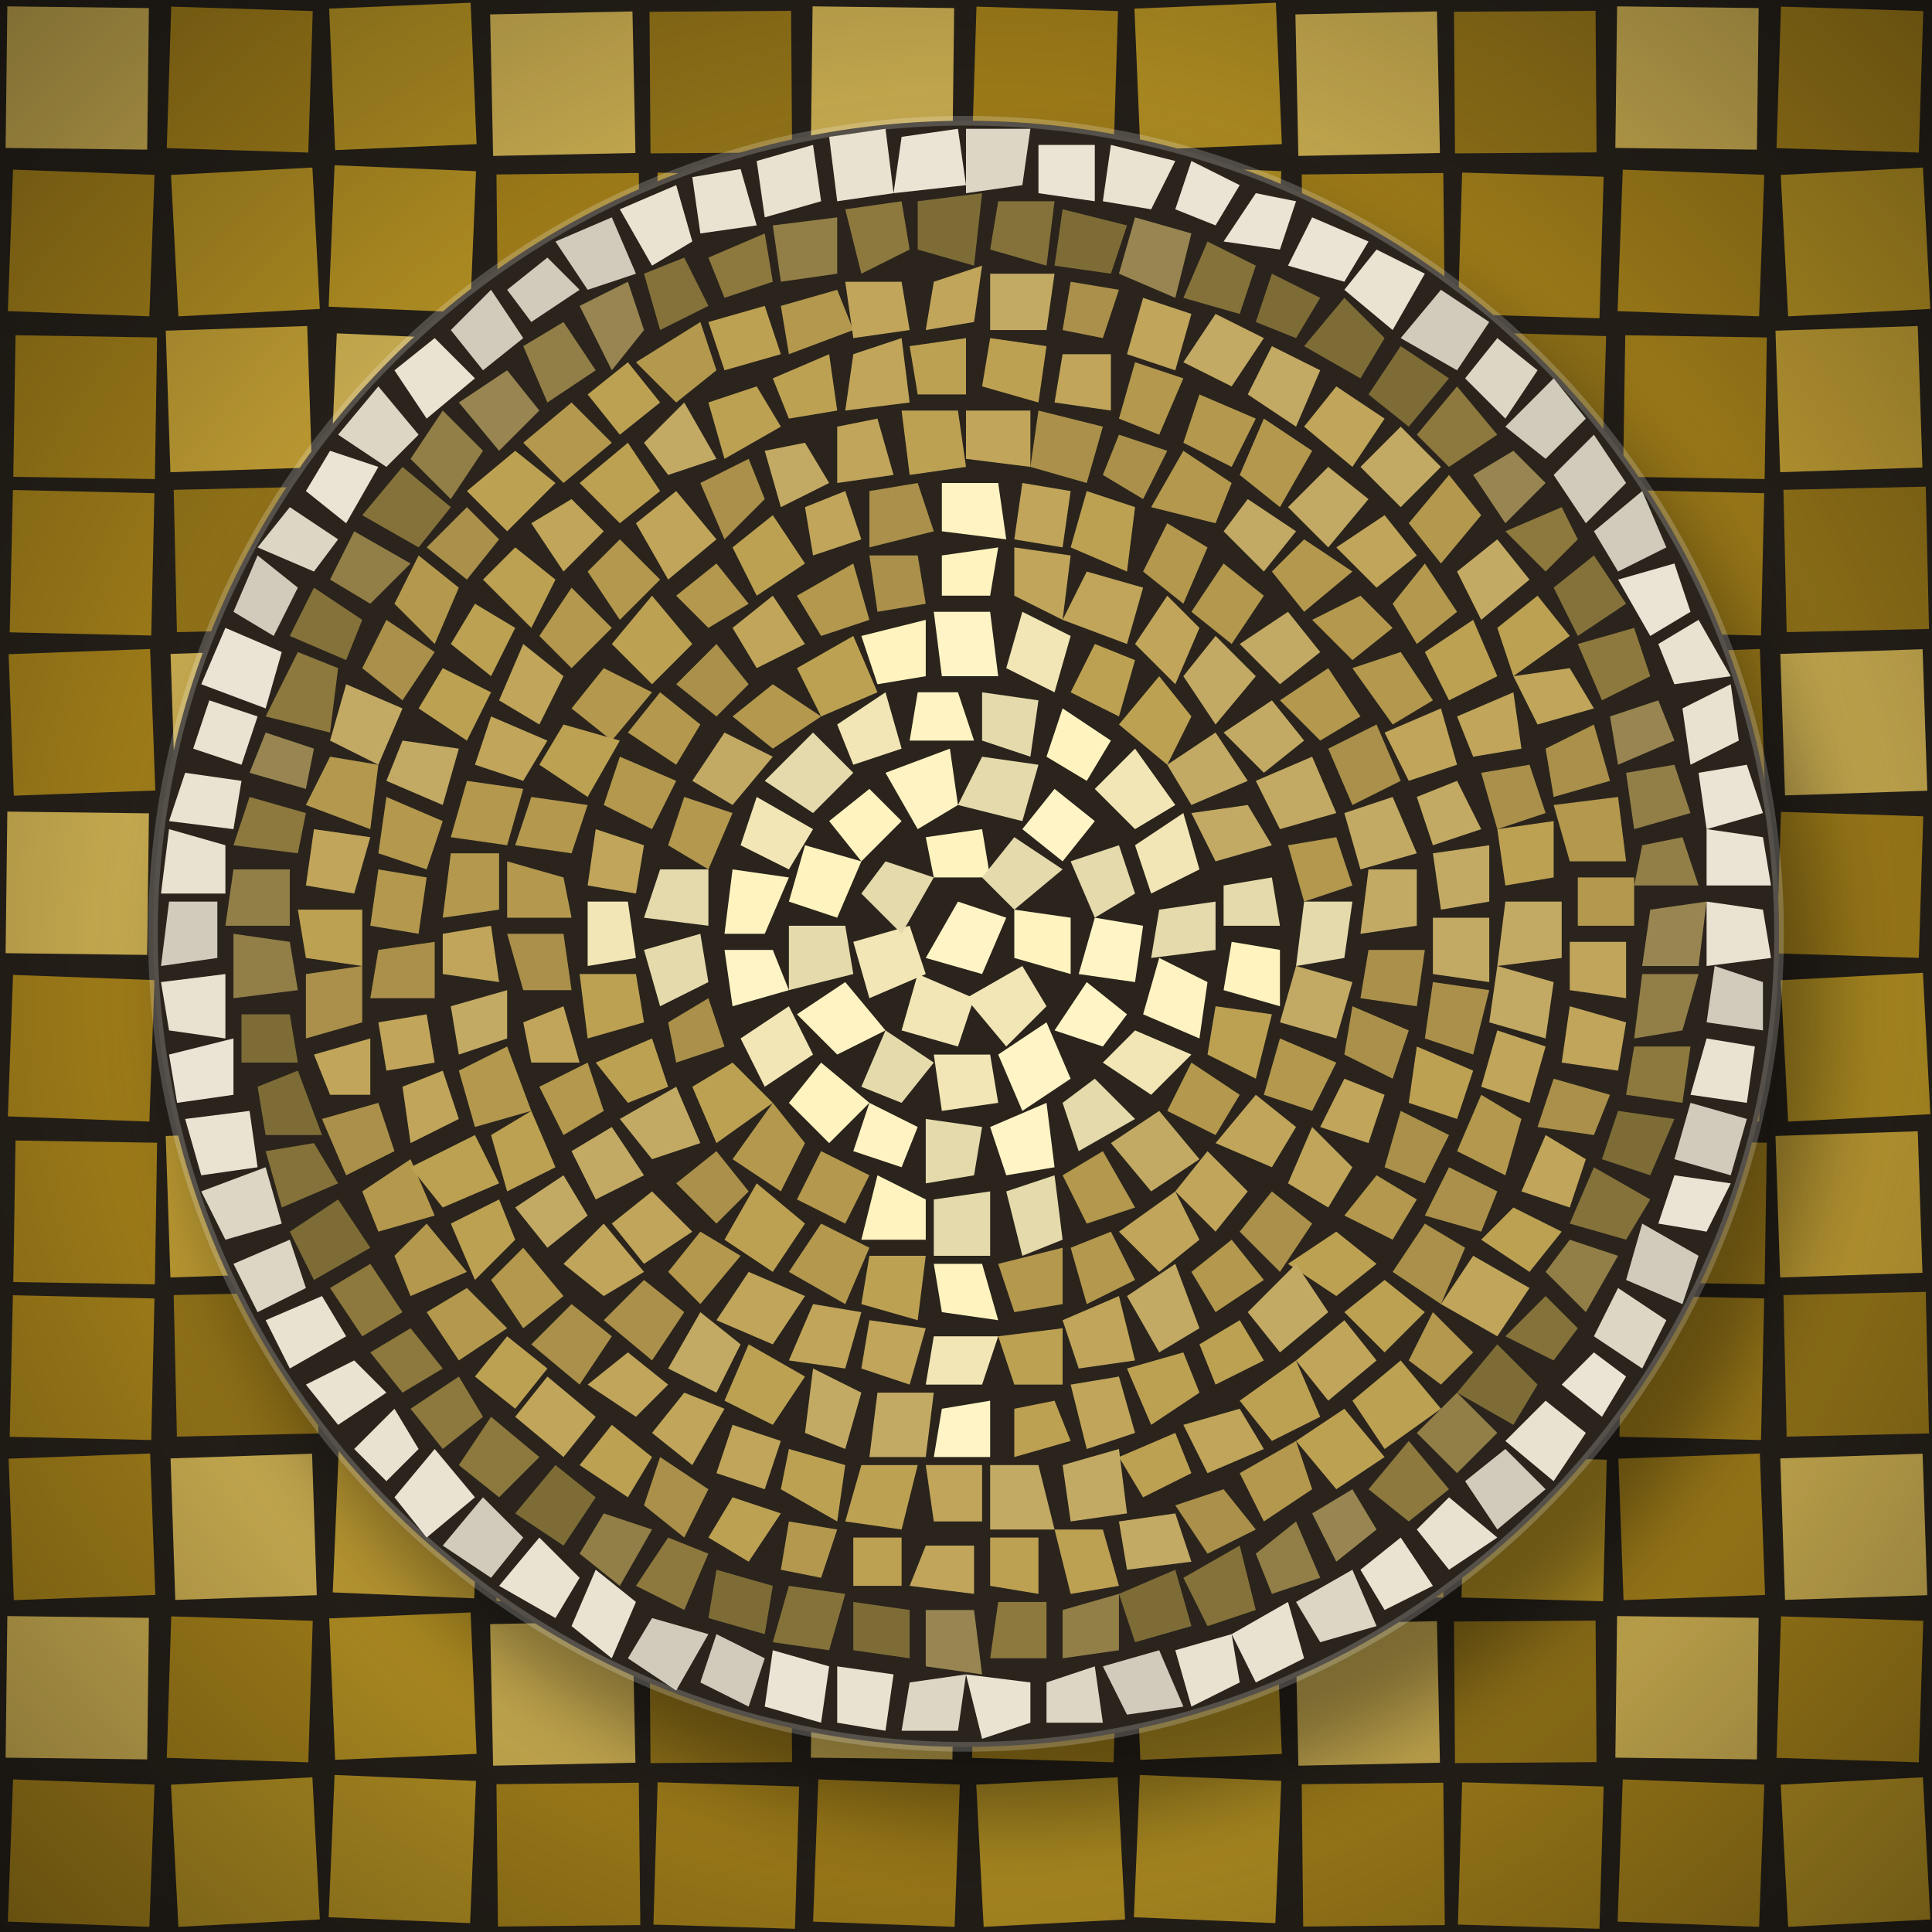
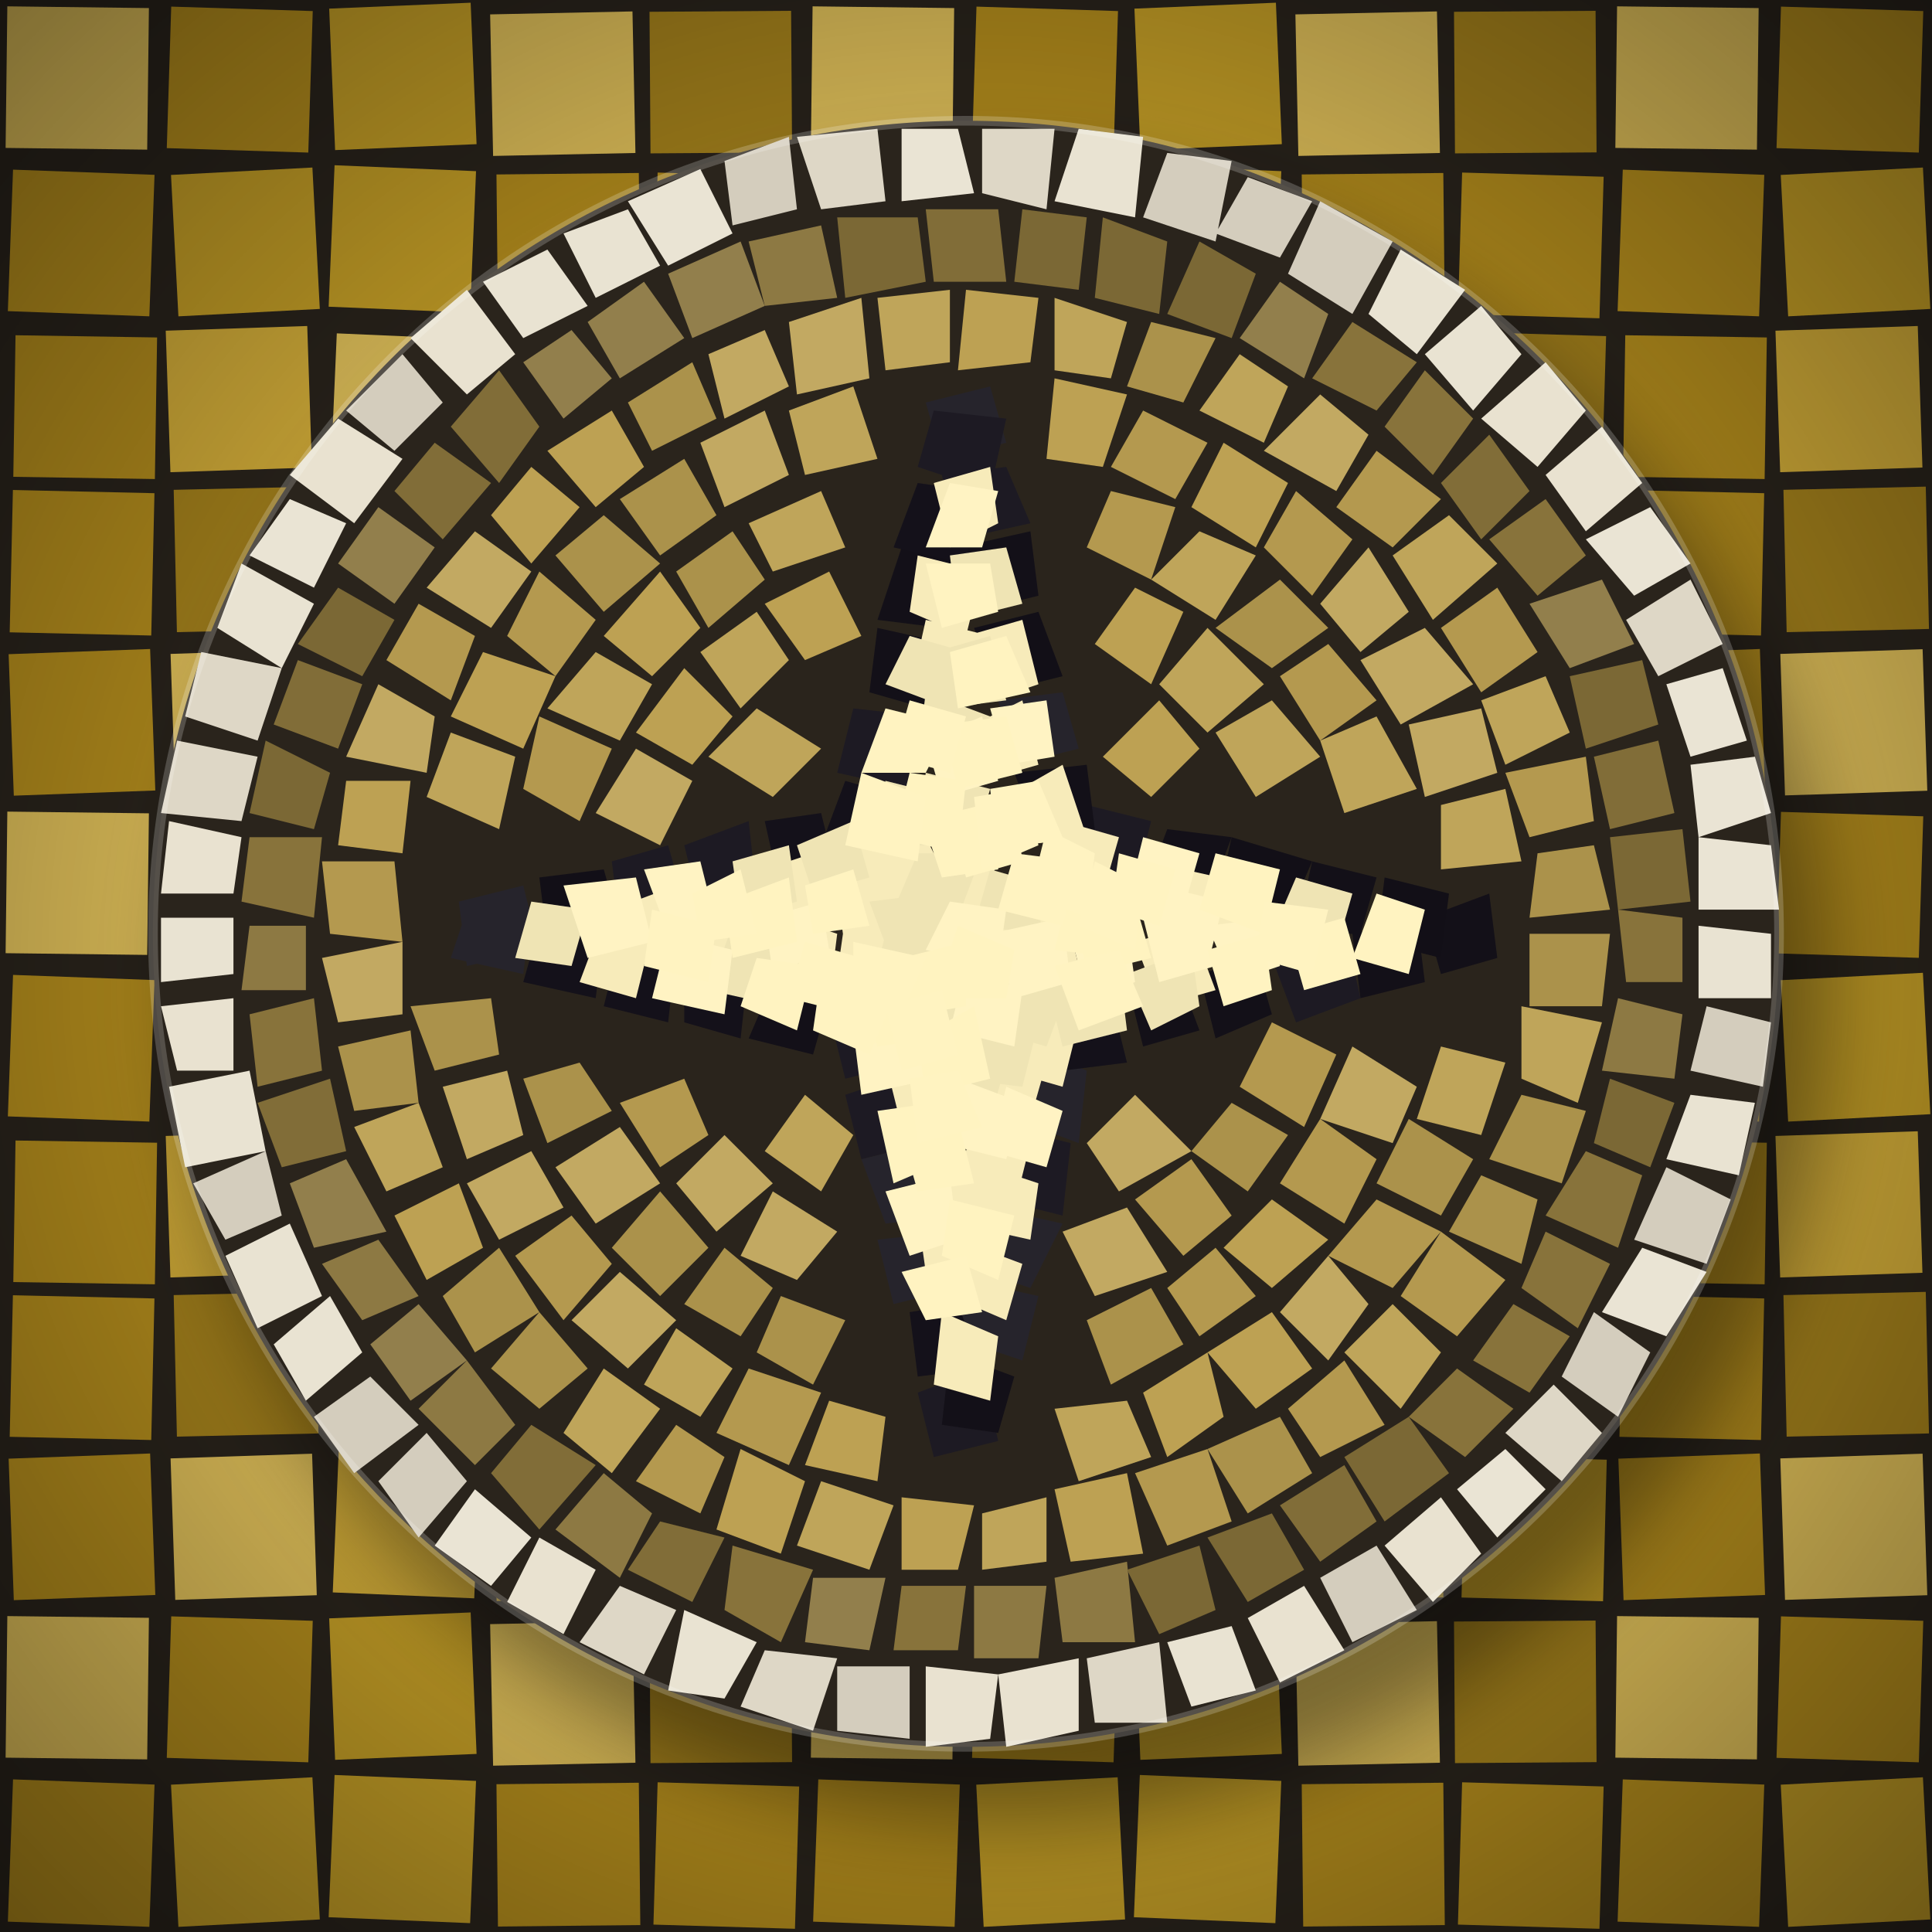
<svg xmlns="http://www.w3.org/2000/svg" viewBox="0 0 240 240" width="240" height="240" role="img" aria-labelledby="realms-piece-celestial-t realms-piece-celestial-d">
  <defs>
    <pattern id="realms-piece-celestial-gold1" width="100" height="100" patternUnits="userSpaceOnUse">
      <rect x="0.8" y="0.9" width="17.6" height="17.6" fill="#e6c55c" transform="rotate(0.7 10.0 10.0)" />
      <rect x="1.3" y="21.4" width="17.6" height="17.6" fill="#b8901d" transform="rotate(2.1 10.0 30.0)" />
      <rect x="1.8" y="41.8" width="17.6" height="17.6" fill="#b8901d" transform="rotate(0.9 10.0 50.0)" />
      <rect x="1.4" y="61.1" width="17.6" height="17.6" fill="#b8901d" transform="rotate(1.3 10.0 70.0)" />
      <rect x="1.4" y="80.9" width="17.6" height="17.6" fill="#b8901d" transform="rotate(-2.1 10.0 90.0)" />
      <rect x="21.0" y="1.1" width="17.6" height="17.6" fill="#b8901d" transform="rotate(1.8 30.0 10.0)" />
      <rect x="21.7" y="21.3" width="17.6" height="17.6" fill="#c9a227" transform="rotate(-3.0 30.0 30.0)" />
      <rect x="20.9" y="40.8" width="17.6" height="17.6" fill="#d8b13a" transform="rotate(-1.9 30.0 50.0)" />
      <rect x="21.8" y="60.7" width="17.6" height="17.6" fill="#a8841c" transform="rotate(-1.3 30.0 70.0)" />
      <rect x="21.5" y="80.9" width="17.6" height="17.6" fill="#e6c55c" transform="rotate(-1.9 30.0 90.0)" />
      <rect x="41.3" y="0.7" width="17.6" height="17.6" fill="#c9a227" transform="rotate(-2.4 50.0 10.0)" />
      <rect x="41.2" y="20.9" width="17.6" height="17.6" fill="#c9a227" transform="rotate(2.4 50.0 30.0)" />
      <rect x="41.5" y="41.8" width="17.6" height="17.6" fill="#e6c55c" transform="rotate(2.5 50.0 50.0)" />
      <rect x="41.4" y="60.9" width="17.6" height="17.6" fill="#d8b13a" transform="rotate(-0.7 50.0 70.0)" />
      <rect x="41.7" y="80.6" width="17.6" height="17.6" fill="#d8b13a" transform="rotate(2.4 50.0 90.0)" />
      <rect x="61.1" y="1.6" width="17.6" height="17.6" fill="#e6c55c" transform="rotate(-1.2 70.0 10.0)" />
      <rect x="61.8" y="21.6" width="17.6" height="17.6" fill="#b8901d" transform="rotate(-0.6 70.0 30.0)" />
      <rect x="61.0" y="40.7" width="17.6" height="17.6" fill="#e6c55c" transform="rotate(2.0 70.0 50.0)" />
      <rect x="61.0" y="61.1" width="17.6" height="17.6" fill="#c9a227" transform="rotate(2.6 70.0 70.0)" />
      <rect x="61.5" y="81.1" width="17.6" height="17.6" fill="#c9a227" transform="rotate(-1.5 70.0 90.0)" />
      <rect x="80.7" y="1.4" width="17.6" height="17.6" fill="#a8841c" transform="rotate(-0.4 90.0 10.0)" />
      <rect x="81.4" y="21.7" width="17.6" height="17.6" fill="#b8901d" transform="rotate(1.7 90.0 30.0)" />
      <rect x="81.7" y="41.5" width="17.6" height="17.6" fill="#a8841c" transform="rotate(1.7 90.0 50.0)" />
      <rect x="80.7" y="61.1" width="17.6" height="17.6" fill="#a8841c" transform="rotate(0.9 90.0 70.0)" />
      <rect x="81.8" y="81.1" width="17.6" height="17.6" fill="#c9a227" transform="rotate(1.5 90.0 90.0)" />
    </pattern>
    <radialGradient id="realms-piece-celestial-rg2" cx="0.5" cy="0.5" r="0.75">
      <stop offset="40%" stop-color="#000000" stop-opacity="0" />
      <stop offset="100%" stop-color="#000000" stop-opacity="0.5" />
    </radialGradient>
    <filter id="realms-piece-celestial-blur3" x="-20%" y="-20%" width="140%" height="140%">
      <feGaussianBlur stdDeviation="5" />
    </filter>
  </defs>
  <g class="plate">
    <rect x="0" y="0" width="240" height="240" fill="#2a241c" />
    <rect x="0" y="0" width="240" height="240" fill="url(#realms-piece-celestial-gold1)" />
    <rect x="0" y="0" width="240" height="240" fill="url(#realms-piece-celestial-rg2)" />
  </g>
  <circle cx="125" cy="124" r="102" fill="#000" opacity="0.4" filter="url(#realms-piece-celestial-blur3)" />
  <circle cx="120" cy="116" r="101" fill="#2a241c" />
-   <path d="M217 95l2 6l-7 2l-1 -7zM219 104l1 6l-8 0l0 -7zM215 147l-3 6l-6 -1l2 -6zM202 171l-3 5l-5 -4l4 -4zM102 214l-7 -2l1 -7l7 2zM22 137l-1 -6l8 -2l0 7zM25 85l3 -7l7 3l-2 7zM38 61l3 -5l6 2l-4 7zM112 17l7 -1l1 7l-9 1zM129 18l7 0l0 7l-7 -1zM148 20l6 3l-3 5l-5 -2zM156 24l5 1l-2 6l-7 -1zM163 27l7 3l-3 5l-7 -2zM208 70l2 6l-5 3l-4 -7z" fill="#ebe4d4" />
-   <path d="M219 113l1 6l-8 1l0 -8zM218 130l-1 7l-7 -1l2 -7zM178 197l-6 3l-3 -5l5 -4zM128 214l-6 2l-2 -8l8 1zM76 206l-5 -4l3 -7l5 4zM69 201l-7 -4l5 -6l5 5zM53 191l-4 -5l5 -6l5 6zM42 177l-4 -5l6 -3l4 4zM25 146l-2 -7l8 -1l1 7zM21 102l2 -6l7 1l-1 6zM24 93l2 -6l6 2l-2 6zM49 46l5 -4l5 5l-6 5zM77 26l7 -3l2 7l-5 3zM86 22l6 -1l2 7l-7 1zM138 18l8 2l-3 6l-6 -1zM171 31l6 3l-4 7l-6 -5z" fill="#eae3d2" />
-   <path d="M219 122l0 6l-7 -1l1 -7zM217 139l-2 7l-7 -2l2 -7zM211 156l-2 6l-7 -3l2 -7zM192 185l-6 5l-4 -6l5 -4zM147 212l-7 1l-3 -6l7 -2zM93 212l-6 -3l2 -6l6 3zM84 210l-6 -4l3 -5l7 2zM61 196l-6 -4l5 -6l5 5zM20 120l1 -8l6 0l0 7zM29 76l3 -7l5 4l-3 6zM56 41l5 -5l4 6l-5 4zM63 36l5 -4l4 4l-6 4zM69 30l7 -3l3 7l-6 2zM179 36l6 4l-4 6l-7 -4zM193 47l4 5l-5 5l-5 -4zM198 54l4 6l-5 5l-4 -6zM204 61l3 7l-6 3l-3 -5z" fill="#d1cbbb" />
-   <path d="M207 164l-3 6l-6 -4l3 -6zM171 202l-7 2l-3 -5l7 -4zM137 214l-7 0l0 -5l6 -2zM119 215l-7 0l1 -6l7 -1zM32 163l-3 -6l7 -3l2 6zM28 154l-3 -6l8 -3l2 7zM32 68l4 -5l6 4l-3 4zM42 54l5 -6l5 6l-4 4zM120 16l8 0l-1 7l-7 1zM186 42l5 4l-4 6l-5 -5z" fill="#ddd6c5" />
-   <path d="M197 178l-4 6l-6 -5l5 -5zM186 191l-6 4l-4 -5l4 -4zM162 206l-6 3l-3 -6l7 -4zM154 209l-6 3l-2 -7l7 -2zM110 215l-6 -1l0 -7l7 1zM48 184l-4 -4l5 -5l3 5zM36 170l-3 -6l7 -3l3 5zM21 128l-1 -6l8 -1l0 8zM20 111l1 -8l7 2l0 6zM94 20l7 -2l1 7l-7 2zM103 17l7 -1l1 8l-7 1zM211 77l4 7l-7 1l-2 -5zM215 85l1 7l-6 3l-1 -7z" fill="#e9e2d0" />
-   <path d="M139 205l-7 1l0 -6l7 -2zM77 197l-5 -4l3 -5l6 2zM29 124l0 -8l7 1l1 6zM28 115l1 -7l7 0l0 7zM41 72l3 -6l7 4l-5 5zM51 57l4 -6l5 5l-4 6zM65 43l5 -3l4 6l-6 4zM96 28l8 -1l0 7l-7 1zM208 95l2 6l-7 2l-1 -7zM209 104l2 6l-8 0l1 -5zM211 121l-2 7l-6 1l1 -8zM201 156l-4 7l-5 -5l3 -4zM186 178l-5 5l-5 -5l5 -5zM164 196l-6 2l-2 -5l5 -4z" fill="#927e47" />
-   <path d="M130 206l-7 0l1 -7l6 0zM85 200l-6 -3l4 -6l5 2zM62 186l-5 -4l4 -6l6 5zM55 180l-4 -5l6 -4l3 5zM50 173l-4 -5l5 -3l4 5zM45 166l-4 -6l5 -3l4 6zM29 105l2 -6l7 2l-1 5zM33 89l4 -8l5 2l-1 8zM88 32l7 -3l1 6l-6 2zM105 26l7 -1l1 6l-6 3zM181 48l5 6l-6 4l-4 -4zM194 63l2 4l-4 4l-5 -5zM203 78l2 6l-6 3l-3 -7zM210 130l-1 7l-7 -1l1 -6zM180 185l-5 4l-5 -4l5 -6z" fill="#8d783e" />
-   <path d="M122 208l-7 -1l0 -7l6 0zM31 96l2 -5l6 2l-1 5zM57 50l6 -4l4 5l-5 5zM72 38l6 -3l2 6l-4 5zM141 27l7 2l-2 8l-7 -3zM188 56l4 4l-5 5l-4 -6zM206 87l2 5l-7 3l-1 -6zM212 112l-1 8l-7 0l1 -7zM171 190l-5 4l-3 -6l5 -3z" fill="#988551" />
-   <path d="M113 206l-7 -1l0 -6l7 1zM95 203l-7 -2l1 -6l7 2zM70 192l-6 -4l5 -6l5 4zM39 159l-3 -6l6 -4l4 6zM33 141l-1 -6l5 -2l3 8zM30 132l0 -6l6 0l1 6zM114 25l8 -1l-1 9l-7 -2zM132 26l8 2l-2 6l-7 -1zM158 34l6 3l-3 5l-5 -2zM167 37l5 5l-3 5l-7 -4zM174 43l6 4l-5 6l-5 -4zM208 139l-3 7l-6 -2l2 -6zM191 172l-3 5l-7 -4l5 -6zM148 202l-7 2l-2 -6l7 -3z" fill="#7e6c37" />
-   <path d="M103 205l-7 -1l2 -7l7 1zM35 150l-2 -7l6 -1l3 5zM36 79l3 -6l6 4l-2 5zM45 64l5 -6l6 5l-4 5zM80 34l5 -2l3 6l-6 3zM124 25l7 0l-1 8l-7 -2zM150 30l6 3l-2 6l-7 -2zM198 69l4 6l-6 4l-3 -6zM205 149l-3 5l-7 -2l3 -7zM196 165l-3 4l-6 -3l5 -5zM156 200l-6 2l-3 -6l7 -4z" fill="#85723a" />
-   <path d="M49 75l3 -6l5 4l-3 7zM65 55l6 -5l5 5l-6 5zM79 45l8 -5l2 6l-5 4zM97 38l7 -2l2 5l-8 3zM180 59l4 5l-5 6l-4 -5zM201 99l1 8l-7 0l-2 -7zM203 109l0 6l-7 0l0 -6zM183 168l-4 4l-4 -3l3 -6zM163 185l-6 4l-3 -6l7 -4zM102 196l-5 -1l1 -6l6 1zM57 169l-4 -6l5 -3l5 5zM51 161l-2 -5l4 -4l5 6zM47 153l-2 -5l6 -4l3 7zM38 100l3 -6l6 1l-1 8zM149 49l7 3l-3 6l-6 -3zM157 52l6 4l-4 7l-5 -4zM177 70l4 6l-5 4l-3 -5zM189 139l-2 7l-6 -3l3 -7zM65 165l-4 -6l4 -4l5 6zM46 115l1 -7l6 1l-1 7zM47 106l1 -7l7 3l-2 6zM141 45l6 2l-3 7l-5 -2zM176 149l-3 5l-6 -3l4 -5zM59 140l-2 -7l6 -3l3 8zM55 114l1 -8l6 0l0 7zM56 104l2 -7l7 1l-2 7zM67 79l4 -6l5 5l-5 5zM73 71l4 -4l5 5l-5 5zM147 56l6 4l-2 5l-8 -2zM162 67l6 4l-6 5l-4 -5zM169 74l4 4l-5 4l-5 -5zM174 81l4 6l-5 3l-5 -7zM145 65l5 3l-3 7l-5 -4zM152 70l5 4l-4 6l-5 -4zM165 83l4 6l-5 3l-5 -5zM157 159l-6 4l-3 -5l5 -4zM87 162l-4 -4l4 -5l5 3zM70 141l-3 -6l6 -3l2 6zM63 114l0 -7l7 2l1 5zM64 105l2 -6l7 1l-2 6zM71 88l4 -5l6 3l-5 6zM84 74l5 -4l4 5l-5 3zM75 100l2 -6l7 3l-3 6zM78 91l4 -5l5 4l-3 5zM99 74l7 -4l2 7l-6 2zM166 104l2 6l-6 2l-2 -7zM166 132l-3 6l-6 -2l2 -7zM141 159l-6 3l-2 -7l5 -2zM132 162l-6 1l-2 -6l8 -2zM105 162l-7 -4l4 -6l6 3zM154 136l-3 5l-6 -3l3 -6zM141 150l-6 2l-3 -6l5 -3zM105 152l-6 -3l3 -6l6 3zM97 148l-6 -4l5 -7l4 5zM83 105l2 -6l6 2l-3 7zM91 89l5 -4l6 4l-6 4z" fill="#b3984e" />
-   <path d="M53 68l5 -5l4 4l-4 5zM133 35l6 1l-2 6l-5 -1zM198 90l2 7l-7 2l-1 -6zM200 136l-2 5l-7 -1l2 -6zM156 190l-6 3l-4 -6l6 -2zM85 191l-5 -4l2 -6l6 4zM43 146l-3 -7l7 -2l2 6zM38 129l0 -8l7 -1l0 7zM45 83l3 -6l6 4l-4 6zM190 95l2 6l-6 2l-2 -7zM186 148l-2 5l-7 -2l3 -6zM182 155l-3 7l-6 -4l4 -6zM72 172l-6 -5l5 -5l5 4zM46 124l1 -6l7 -1l0 7zM185 123l-2 8l-6 -2l1 -7zM180 141l-3 6l-5 -2l2 -7zM81 169l-6 -5l5 -5l5 4zM87 60l6 -3l2 5l-5 5zM129 51l8 2l-2 7l-7 -2zM139 54l6 2l-3 6l-5 -3zM171 90l3 7l-6 3l-3 -7zM177 118l-1 7l-7 -1l1 -6zM175 128l-2 6l-6 -3l1 -6zM163 152l-4 6l-5 -5l4 -5zM65 123l-2 -7l7 0l1 7zM108 61l6 -1l2 6l-8 2zM84 85l5 -5l4 5l-4 4zM108 69l6 0l1 6l-6 1zM89 152l-5 -5l5 -4l4 5zM84 132l-1 -5l5 -3l2 6z" fill="#aa904a" />
-   <path d="M58 61l6 -5l5 4l-6 6zM73 49l5 -4l4 5l-5 4zM88 40l7 -2l2 6l-7 2zM191 74l4 5l-7 5l-2 -6zM194 153l-4 5l-6 -4l4 -4zM179 175l-7 5l-4 -6l6 -5zM172 181l-6 4l-5 -6l6 -4zM139 197l-6 1l-2 -8l6 0zM129 198l-6 -1l0 -6l6 0zM112 197l-6 0l0 -6l6 0zM93 194l-5 -3l3 -5l6 2zM78 186l-6 -4l4 -5l5 4zM64 175l-5 -4l4 -5l5 4zM38 119l-1 -6l8 0l0 7zM183 77l3 7l-6 3l-3 -6zM193 102l0 7l-6 1l-1 -7zM177 163l-5 5l-5 -5l5 -4zM164 176l-6 3l-4 -5l7 -5zM148 183l-6 3l-3 -5l7 -3zM112 190l-7 -1l2 -7l7 0zM104 189l-7 -4l1 -5l7 2zM59 159l-3 -7l6 -3l2 5zM55 150l-4 -5l8 -4l3 6zM52 88l3 -5l6 3l-3 6zM56 80l3 -5l5 3l-3 6zM60 72l4 -4l5 4l-3 6zM72 60l6 -5l4 6l-5 4zM88 50l6 -2l3 5l-7 4zM96 47l7 -3l1 7l-6 1zM113 43l7 -1l0 7l-6 0zM123 42l7 1l-1 7l-7 -2zM183 133l-2 6l-6 -2l1 -7zM171 157l-5 4l-6 -4l6 -4zM157 169l-6 3l-2 -5l5 -3zM149 173l-6 4l-3 -7l7 -2zM133 179l-7 2l0 -6l5 -1zM96 177l-6 -3l3 -7l7 4zM63 148l-2 -7l5 -3l3 7zM112 51l7 0l1 7l-7 1zM135 61l6 2l-1 8l-7 -3zM132 172l-6 0l-2 -6l8 -1zM67 95l3 -5l7 2l-4 7zM76 80l5 -6l5 6l-5 5zM91 68l5 -4l4 6l-6 4zM73 129l-1 -8l7 0l1 6zM114 164l-7 -2l1 -6l7 0zM96 158l-6 -4l4 -7l6 5zM78 137l-4 -5l7 -3l2 6zM136 80l5 2l-2 7l-6 -3zM144 84l4 5l-3 6l-6 -5zM158 126l-2 8l-6 -3l1 -6zM89 142l-3 -7l5 -3l5 5zM99 83l7 -4l3 7l-7 3z" fill="#bda153" />
-   <path d="M105 35l7 0l1 6l-7 1zM116 35l6 -2l-1 7l-6 1zM142 37l6 2l-2 7l-6 -2zM166 48l6 4l-4 6l-6 -5zM195 83l3 5l-7 2l-3 -6zM202 117l0 7l-7 -1l0 -6zM202 127l-1 6l-7 -1l1 -7zM197 144l-2 6l-6 -2l3 -7zM190 160l-4 6l-7 -4l4 -6zM121 198l-8 -1l2 -5l6 0zM70 181l-6 -5l4 -5l6 5zM41 136l-2 -5l7 -2l0 7zM38 110l1 -7l7 1l-2 7zM172 64l4 5l-5 4l-5 -5zM188 86l1 7l-6 1l-2 -5zM192 130l-2 7l-6 -2l2 -7zM171 169l-6 5l-4 -5l6 -5zM157 180l-7 3l-3 -6l7 -2zM122 189l-6 0l-1 -7l7 0zM95 185l-6 -2l2 -6l6 2zM86 182l-5 -4l4 -5l5 2zM79 176l-6 -4l5 -4l5 4zM51 142l-1 -7l5 -2l2 6zM48 133l-1 -6l6 -1l1 6zM66 65l5 -3l4 4l-5 5zM106 44l6 -2l1 8l-8 1zM132 44l6 0l0 7l-7 -1zM141 178l-6 2l-2 -8l6 -1zM75 161l-5 -4l5 -5l5 6zM55 121l0 -5l6 -1l1 7zM59 95l2 -6l7 3l-3 5zM62 87l3 -7l5 4l-3 6zM79 65l5 -4l5 6l-6 5zM104 53l5 -1l2 7l-7 1zM120 51l8 0l0 7l-8 -1zM179 88l2 7l-6 2l-3 -6zM127 60l6 1l-1 7l-6 -1zM172 136l-2 6l-6 -2l3 -6zM168 145l-3 5l-5 -3l3 -7zM141 169l-7 1l-2 -6l7 -3zM113 172l-6 -2l1 -6l7 1zM105 170l-7 -1l3 -7l6 1zM96 167l-7 -3l4 -6l7 3zM80 157l-4 -5l5 -4l5 5zM66 132l-1 -5l5 -2l2 7zM100 63l5 -2l2 6l-6 2zM73 110l1 -7l6 2l-1 6zM91 78l5 -4l4 6l-6 3zM126 68l7 1l-1 8l-6 -3zM135 71l7 2l-2 7l-8 -3zM145 74l4 4l-3 7l-5 -5zM161 140l-3 5l-7 -3l5 -6zM155 148l-4 5l-5 -5l4 -5zM149 154l-5 4l-5 -5l7 -5z" fill="#c0a55b" />
-   <path d="M123 34l8 0l-1 7l-7 0zM151 39l6 3l-4 6l-6 -3zM158 43l6 3l-3 7l-6 -4zM174 53l5 5l-5 5l-5 -5zM186 67l4 5l-6 5l-3 -6zM148 194l-8 1l-1 -6l7 -1zM41 92l2 -7l7 3l-3 7zM165 58l5 4l-5 6l-5 -5zM194 112l0 7l-8 1l1 -8zM193 122l-1 7l-7 -2l1 -7zM140 188l-7 1l-1 -7l7 -2zM131 190l-8 0l0 -8l6 0zM48 97l2 -5l7 1l-2 7zM80 55l5 -5l4 7l-6 2zM181 97l3 6l-6 2l-2 -6zM185 105l0 7l-6 1l-1 -7zM185 114l0 8l-7 -1l0 -7zM165 163l-6 5l-4 -5l6 -6zM115 181l-7 0l1 -8l7 0zM105 180l-5 -2l1 -8l6 3zM89 173l-6 -3l4 -7l5 4zM68 155l-4 -5l6 -4l3 5zM57 131l-1 -6l7 -2l0 6zM95 56l5 -1l3 5l-6 3zM155 62l6 4l-4 5l-5 -5zM160 76l4 5l-5 4l-5 -5zM173 99l3 7l-7 2l-2 -7zM176 108l0 7l-7 1l1 -8zM149 165l-5 3l-4 -7l6 -4zM74 149l-3 -6l5 -3l4 6zM151 79l5 5l-5 6l-4 -6zM158 87l4 5l-5 4l-5 -5zM163 94l3 7l-7 2l-3 -6zM168 122l-2 7l-7 -2l2 -7zM81 144l-4 -5l7 -4l3 7zM151 91l4 6l-7 3l-3 -5zM155 100l3 5l-7 2l-3 -6zM149 144l-6 4l-5 -6l6 -4zM86 97l4 -6l6 3l-5 6z" fill="#c3aa64" />
-   <path d="M123 181l-7 0l1 -6l6 -1zM116 76l7 0l1 8l-7 0zM91 125l-1 -7l6 0l2 5zM131 145l-6 1l-2 -6l7 -3zM131 98l5 4l-4 5l-5 -4zM142 115l-1 7l-7 -1l2 -7zM140 126l-3 4l-6 -2l4 -6zM133 134l-6 4l-3 -7l6 -4zM119 112l6 2l-3 7l-7 -2z" fill="#fff4c6" />
-   <path d="M117 60l7 0l1 7l-8 -1zM112 145l-6 -2l2 -6l6 3zM114 86l5 0l2 6l-8 0zM150 122l-1 7l-7 -3l2 -7zM104 131l-5 -5l6 -4l5 6zM110 96l8 -3l1 7l-5 3z" fill="#fff3c3" />
-   <path d="M122 172l-7 0l1 -6l8 0zM73 120l0 -8l5 0l1 7zM127 76l6 3l-2 7l-6 -3zM95 135l-3 -6l6 -4l3 6zM92 105l2 -6l7 4l-3 5zM104 90l6 -4l2 7l-6 2zM141 93l5 7l-5 3l-5 -5zM147 101l2 7l-6 3l-2 -6zM148 131l-5 5l-6 -4l4 -4zM124 137l-7 1l-1 -7l7 0zM130 125l-5 5l-5 -6l7 -4zM119 130l-7 -2l2 -7l7 3zM108 124l-2 -7l7 -2l2 6z" fill="#f2e6b6" />
-   <path d="M117 69l7 -1l-1 6l-6 0zM124 164l-7 -1l-1 -6l6 0zM159 118l0 7l-7 -2l1 -6zM115 154l-8 0l2 -8l6 3zM107 79l8 -2l0 7l-6 1zM103 142l-5 -5l4 -5l6 5zM90 116l1 -8l7 1l-3 7zM132 88l6 4l-3 5l-5 -3zM98 112l2 -7l7 2l-3 7zM103 102l5 -4l4 4l-5 5zM133 114l0 7l-7 -2l0 -6zM115 104l7 -1l1 6l-7 0z" fill="#fff3c0" />
-   <path d="M168 112l-1 7l-6 1l1 -8zM158 109l1 6l-7 0l0 -5zM132 154l-5 2l-2 -8l6 -2zM123 156l-7 0l0 -7l7 -1zM82 125l-2 -7l7 -2l1 6zM80 114l2 -6l6 0l0 7zM95 97l6 -6l5 5l-5 5zM122 86l7 1l-1 7l-6 -2zM151 112l0 6l-8 1l1 -6zM141 139l-7 4l-2 -6l4 -3zM121 146l-6 1l0 -8l7 1zM112 137l-5 -2l3 -7l6 4zM98 123l0 -8l7 0l1 6zM122 94l7 1l-2 7l-8 -2zM139 105l2 6l-5 3l-3 -7zM126 104l6 4l-6 5l-4 -4zM107 111l3 -4l6 2l-4 7z" fill="#e5daac" />
+   <path d="M218 94l2 7l-9 3l-1 -9zM220 105l1 8l-10 0l0 -9zM212 158l-5 8l-8 -3l5 -8zM192 185l-6 6l-5 -6l6 -5zM61 197l-7 -5l5 -7l7 6zM31 69l5 -7l7 3l-4 8zM78 25l9 -4l4 8l-8 4zM112 16l7 0l2 8l-9 1zM205 63l5 7l-7 4l-6 -7zM214 83l3 9l-7 2l-3 -9z" fill="#eae4d4" />
+   <path d="M220 116l0 8l-9 0l0 -9zM218 137l-2 9l-9 -2l3 -8zM156 210l-8 2l-3 -8l8 -2zM90 211l-7 -1l2 -10l9 4zM38 174l-4 -7l7 -6l4 7zM32 165l-4 -9l8 -4l4 9zM23 145l-2 -10l10 -2l2 10zM20 122l0 -8l9 0l0 7zM27 78l3 -8l9 5l-4 8zM60 35l8 -4l5 7l-8 4zM70 29l8 -3l4 7l-8 4zM134 16l8 1l-1 10l-10 -2zM174 31l8 5l-6 8l-6 -5zM184 38l5 6l-6 7l-6 -7z" fill="#e9e3d2" />
+   <path d="M220 127l-1 8l-9 -2l2 -8zM215 149l-3 8l-9 -3l4 -9zM205 168l-4 8l-7 -5l4 -8zM176 200l-8 4l-4 -8l7 -4zM113 216l-9 -1l0 -8l9 0zM52 191l-5 -7l6 -6l5 6zM44 183l-5 -7l7 -5l6 6zM28 154l-4 -7l9 -4l2 8zM43 51l7 -7l5 6l-6 6zM90 20l8 -3l1 9l-8 2zM145 19l8 1l-2 10l-9 -3zM155 22l8 3l-4 7l-8 -3zM164 25l9 5l-5 9l-8 -5z" fill="#d4cdbd" />
+   <path d="M199 178l-5 6l-7 -6l6 -6zM145 214l-9 0l-1 -8l9 -2zM101 215l-9 -3l3 -7l9 1zM80 208l-8 -4l5 -7l7 3zM20 101l2 -9l10 2l-2 8zM23 89l2 -8l10 2l-3 9zM99 17l10 -1l1 9l-8 1zM122 16l9 0l-1 10l-8 -2zM210 72l4 8l-8 4l-4 -7z" fill="#ded7c6" />
+   <path d="M184 193l-6 6l-6 -7l7 -6zM167 205l-8 4l-4 -8l7 -4zM134 215l-9 2l-1 -9l10 -2zM123 216l-8 1l0 -10l9 1zM70 203l-7 -4l4 -8l7 4zM22 133l-2 -8l9 -1l0 9zM20 111l1 -9l9 2l-1 7zM36 59l6 -7l8 5l-6 8zM51 42l7 -6l6 8l-6 5zM192 45l5 6l-6 7l-7 -6zM199 53l5 7l-7 6l-5 -7z" fill="#e9e2d0" />
+   <path d="M56 53l6 -7l5 7l-5 7zM115 26l9 0l1 9l-9 0zM185 54l5 7l-6 6l-5 -7zM206 92l2 9l-8 2l-2 -9zM171 189l-7 5l-5 -7l8 -5zM86 199l-8 -4l4 -6l8 2zM67 190l-6 -7l5 -6l8 5zM35 145l-3 -8l9 -3l2 9zM34 90l3 -8l8 3l-3 8zM49 61l5 -6l7 5l-6 7z" fill="#816d38" />
+   <path d="M65 45l6 -4l5 6l-6 5zM73 40l7 -5l5 7l-8 5zM83 34l9 -4l3 8l-9 4zM159 35l6 4l-3 8l-8 -5zM199 72l4 8l-8 3l-5 -8zM108 205l-8 -1l1 -8l9 0zM51 174l-5 -7l6 -5l6 7zM39 155l-3 -8l7 -3l5 9zM42 70l5 -7l7 5l-5 7z" fill="#927f4c" />
+   <path d="M93 30l9 -2l2 9l-9 1zM209 126l-1 8l-9 -1l2 -9zM141 204l-9 0l-1 -8l9 -2zM129 206l-8 0l0 -9l9 0zM77 196l-8 -6l6 -7l6 5zM59 182l-7 -7l6 -6l6 8zM45 164l-5 -7l7 -3l5 7zM30 123l1 -8l7 0l0 8z" fill="#8d7943" />
+   <path d="M104 27l10 0l1 8l-10 2zM127 26l8 1l-1 9l-8 -1zM137 27l8 3l-1 9l-8 -2zM149 30l7 4l-3 8l-8 -3zM204 82l2 8l-9 3l-2 -9zM209 103l1 9l-9 1l-1 -9zM208 137l-3 8l-7 -3l2 -8zM180 183l-8 6l-5 -8l8 -5zM162 195l-7 4l-5 -8l8 -3zM151 200l-7 3l-4 -8l9 -3zM31 101l2 -9l8 4l-2 7zM37 80l5 -7l7 4l-4 7z" fill="#7b6835" />
+   <path d="M168 40l8 5l-5 6l-8 -4zM177 46l6 6l-5 7l-6 -6zM192 62l5 7l-6 5l-6 -7zM209 114l0 8l-7 0l-1 -9zM204 146l-3 9l-9 -4l5 -8zM200 157l-4 8l-7 -5l3 -7zM195 166l-5 7l-7 -4l5 -7zM188 175l-6 6l-7 -5l6 -6zM119 205l-8 0l1 -8l8 0zM97 204l-7 -4l1 -8l10 3zM32 135l-1 -9l8 -2l1 9zM30 112l1 -8l9 0l-1 10z" fill="#88733b" />
+   <path d="M187 159l-6 7l-7 -5l5 -8zM172 177l-8 4l-4 -6l7 -6zM153 189l-8 3l-4 -9l9 -3zM87 188l-8 -4l5 -7l6 4zM41 116l-1 -9l9 0l1 10zM48 82l4 -7l7 4l-3 8zM171 56l8 6l-6 6l-7 -5zM186 73l5 8l-7 5l-5 -8zM197 94l1 8l-8 2l-3 -8zM179 153l-6 7l-8 -4l6 -7zM98 182l-9 -4l4 -8l9 3zM70 164l-6 -8l7 -5l5 6zM63 79l4 -8l7 6l-5 7zM142 51l8 4l-4 7l-8 -4zM161 61l7 6l-5 7l-6 -6zM65 98l2 -9l9 4l-4 9zM138 61l8 2l-3 9l-8 -4zM165 80l6 7l-7 5l-5 -8zM171 144l-4 8l-8 -5l5 -8zM156 161l-7 5l-4 -6l6 -5zM166 131l-4 9l-8 -5l4 -8zM153 151l-6 5l-6 -7l7 -5zM82 145l-5 -8l8 -3l3 7z" fill="#b4994f" />
+   <path d="M179 168l-5 7l-7 -7l6 -6zM130 194l-8 1l0 -7l8 -2zM108 195l-9 -3l3 -8l9 3zM76 183l-6 -5l5 -8l7 5zM48 148l-4 -8l8 -3l3 8zM109 37l9 -1l0 9l-8 1zM131 37l9 3l-2 7l-7 -1zM154 44l6 4l-3 7l-8 -4zM180 64l6 6l-8 7l-5 -8zM192 84l3 7l-8 4l-3 -8zM199 127l-3 10l-7 -3l0 -9zM187 132l-3 9l-8 -2l3 -9zM143 181l-9 3l-3 -9l9 -1zM87 176l-7 -4l4 -7l7 5zM53 99l3 -8l8 3l-2 9zM98 51l8 -3l3 9l-9 2zM187 98l2 9l-10 1l0 -8zM68 88l6 -7l7 4l-4 7zM93 65l9 -4l3 7l-9 3zM149 66l7 3l-5 8l-8 -5zM171 89l5 9l-9 3l-3 -9zM87 81l7 -5l4 6l-6 6zM150 78l7 7l-7 6l-6 -6zM158 87l6 7l-8 5l-5 -8zM88 94l6 -6l8 5l-6 6zM102 148l-7 -5l5 -7l6 5z" fill="#bfa55a" />
+   <path d="M163 183l-8 5l-5 -8l9 -4zM67 175l-6 -5l6 -7l6 7zM59 168l-4 -7l7 -6l5 8zM44 138l-2 -8l9 -2l1 9zM78 50l8 -5l3 7l-8 4zM143 40l8 2l-4 8l-7 -2zM198 105l2 8l-10 1l1 -8zM200 116l-1 9l-9 0l0 -9zM197 138l-3 9l-9 -3l4 -8zM191 149l-2 8l-9 -4l4 -7zM183 144l-4 7l-8 -4l4 -8zM54 133l-3 -8l10 -1l1 7zM69 69l6 -5l7 6l-7 6zM77 62l8 -5l4 7l-7 5zM101 172l-7 -4l3 -7l8 3zM92 166l-7 -4l5 -7l6 5zM82 161l-6 -6l6 -7l6 7zM68 142l-3 -8l7 -2l4 6zM84 71l7 -5l4 6l-7 6zM159 72l6 6l-7 5l-7 -5zM147 167l-9 5l-3 -8l8 -4zM160 141l-5 7l-7 -5l5 -6z" fill="#ab924b" />
+   <path d="M142 193l-9 1l-2 -9l9 -2zM119 195l-7 0l0 -9l9 1zM97 193l-8 -3l3 -10l8 4zM53 159l-4 -8l8 -4l3 8zM42 105l1 -8l8 0l-1 9zM61 64l5 -6l6 5l-6 7zM68 56l8 -5l4 7l-6 5zM120 36l9 1l-1 8l-9 1zM163 170l-7 5l-6 -7l8 -5zM152 176l-7 5l-3 -8l8 -5zM109 184l-9 -2l3 -8l7 2zM56 89l4 -8l9 3l-4 9zM131 47l9 2l-3 9l-7 -1zM152 55l8 5l-4 8l-8 -5zM75 79l7 -8l5 7l-6 6zM165 154l-7 6l-6 -5l6 -6zM79 91l6 -8l6 6l-5 6zM95 75l8 -4l4 8l-7 3zM141 73l6 3l-4 9l-7 -5zM144 87l5 6l-6 6l-6 -5z" fill="#bda153" />
+   <path d="M42 127l-2 -8l10 -2l0 9zM43 94l4 -9l7 4l-1 7zM53 73l6 -7l7 5l-5 7zM88 44l7 -3l3 7l-8 4zM98 40l9 -3l1 10l-9 2zM164 49l6 5l-4 7l-9 -5zM170 162l-5 7l-6 -6l6 -7zM78 170l-7 -6l6 -6l7 6zM62 154l-4 -7l8 -4l4 7zM58 144l-3 -9l8 -2l2 8zM87 55l8 -4l3 8l-8 4zM170 68l5 8l-6 5l-5 -6zM177 78l6 7l-9 5l-5 -8zM184 88l2 8l-9 3l-2 -9zM74 152l-5 -7l8 -5l5 7zM176 135l-3 7l-9 -3l4 -9zM145 158l-9 3l-4 -8l8 -3zM99 159l-7 -3l4 -8l8 5zM89 153l-5 -6l6 -6l6 6zM74 101l5 -8l7 4l-4 8zM148 143l-9 5l-4 -6l6 -6z" fill="#c2a962" />
+   <path d="M123 48l2 7l-8 2l-2 -7zM132 86l2 7l-8 2l-2 -8zM135 133l-1 9l-8 -3l2 -9zM132 152l-4 8l-6 -2l1 -8zM129 161l-2 8l-9 -3l2 -7zM111 162l-2 -8l9 -1l1 7zM110 152l-3 -8l8 -2l3 9zM65 121l-9 -2l2 -6l8 0zM57 112l8 -2l2 8l-9 2z" fill="#26242c" />
+   <path d="M125 58l3 7l-9 2l-2 -8zM135 100l8 2l-2 8l-8 -2zM169 124l-8 3l-3 -8l9 -4zM133 142l-1 9l-8 -2l1 -9zM116 181l-2 -8l8 -3l2 9zM107 144l-2 -8l9 -3l1 9zM105 134l-2 -8l7 -2l3 8zM76 107l7 -2l2 7l-8 3zM85 105l8 -3l1 9l-7 2zM104 96l2 -8l9 1l-2 9zM114 58l2 -7l9 1l-2 9z" fill="#1d1a23" />
+   <path d="M128 66l1 8l-8 2l-2 -8zM135 95l1 8l-7 1l-3 -8zM145 103l8 1l-3 8l-8 -1zM163 107l8 2l-2 7l-8 0zM186 119l-7 2l-2 -7l8 -3zM177 122l-8 2l-1 -8l8 -2zM158 126l-7 3l-2 -8l7 -2zM149 128l-7 2l-2 -8l6 -2zM126 171l-2 7l-7 -1l1 -9zM101 131l-8 -2l3 -7l7 2zM108 86l1 -8l9 2l-3 8zM109 77l3 -9l8 2l-3 8z" fill="#131018" />
+   <path d="M129 76l3 8l-8 2l-3 -8zM153 104l10 3l-3 7l-9 -1zM172 109l8 2l-1 8l-8 -2zM67 109l8 -1l2 7l-9 2z" fill="#120f17" />
+   <path d="M140 132l-8 1l-2 -8l8 -1zM114 171l-1 -8l6 -1l3 8zM92 129l-7 -2l0 -9l8 2zM83 127l-8 -2l2 -8l7 1zM74 124l-9 -2l2 -7l8 1zM95 102l7 -1l2 8l-7 2zM102 105l3 -8l7 2l-1 8zM111 68l3 -8l7 1l-1 9z" fill="#14111a" />
+   <path d="M123 58l1 7l-6 3l-2 -8zM127 77l2 8l-6 2l-3 -8zM132 95l3 9l-8 1l-2 -6zM132 102l7 2l-2 7l-7 -1zM134 127l-2 8l-7 -2l1 -7zM129 147l-1 7l-9 -2l4 -7zM127 157l-2 7l-7 -3l1 -7zM124 166l-1 8l-7 -2l1 -9zM79 124l-7 -2l3 -8l6 2zM113 76l1 -7l8 2l-2 8zM127 87l2 8l-7 2l-1 -7zM147 108l9 2l-2 8l-8 -3zM151 123l-7 2l-3 -8l7 -2zM130 132l-2 7l-7 0l2 -9zM128 142l-2 8l-7 -3l2 -8zM115 158l-1 -7l8 -2l1 8zM112 140l-2 -8l7 -2l2 7zM76 113l8 -3l0 8l-6 2zM95 108l6 -2l4 8l-8 1zM104 105l7 -1l2 6l-8 2zM113 86l2 -9l8 2l-2 8zM132 125l-6 2l-2 -7l7 -2zM117 152l-2 -7l8 -2l1 7zM103 124l-7 -2l2 -8l6 2zM93 121l-6 -2l1 -7l8 1zM109 107l6 -3l4 8l-8 2zM111 123l-7 -2l1 -7l7 2zM104 111l8 -2l1 7l-8 2zM120 109l8 2l-3 7l-7 -1zM134 120l-8 2l-1 -9l7 -1zM115 112l2 -8l7 3l-3 7z" fill="#f7ebba" />
+   <path d="M125 68l2 7l-8 2l-1 -8zM161 109l7 2l-2 7l-8 -2zM149 125l-6 3l-3 -7l8 -3zM140 128l-8 2l-2 -8l9 -2zM71 120l-7 -1l2 -7l7 1zM91 107l7 -2l1 7l-7 2zM99 105l7 -3l2 7l-7 2zM110 85l3 -6l7 2l-2 7zM133 122l-3 8l-7 -2l3 -6zM97 125l-9 -2l3 -8l7 2zM108 105l2 -8l8 2l-2 6zM123 79l2 8l-8 1l-1 -7zM129 127l-2 8l-8 -1l3 -9zM114 94l1 -8l8 3l-2 8zM123 108l7 2l-1 6l-8 -1zM125 132l-2 7l-7 -2l2 -6zM111 113l3 -7l8 0l-3 8zM114 103l1 -7l8 2l-2 7zM116 128l-1 -7l7 -2l1 8zM118 123l-9 -3l2 -8l8 2zM108 112l8 -1l1 6l-6 3z" fill="#efe4b4" />
+   <path d="M130 87l1 7l-6 1l-2 -7zM142 104l7 2l-2 7l-7 -1zM132 138l-2 7l-7 -2l2 -8zM113 156l-3 -8l8 -2l1 8zM107 136l-1 -8l7 0l3 6zM90 126l-9 -2l2 -8l8 2zM70 110l9 -1l2 8l-8 2zM80 108l7 -1l2 8l-6 1zM115 68l3 -8l6 1l-2 7zM159 120l-6 2l-3 -7l8 -1zM144 110l8 2l-2 8l-6 -3zM151 120l-7 2l-2 -8l7 -1zM141 122l-6 2l-2 -8l7 -1zM127 137l-2 7l-8 -2l2 -8zM122 89l2 8l-7 2l-2 -7zM133 122l-7 2l-3 -8l9 -2zM127 123l-1 7l-8 -2l2 -8zM95 114l7 -2l1 6l-7 3zM118 112l7 1l-1 7l-9 -2z" fill="#fff3c3" />
+   <path d="M151 106l8 2l-2 8l-8 -3zM169 121l-7 2l-2 -7l7 -2zM111 147l-2 -9l7 -1l2 7zM125 79l3 7l-9 2l-1 -7zM126 151l-2 8l-7 -3l1 -7zM114 148l-2 -7l7 -2l2 8zM109 130l-3 -8l8 -2l2 9zM125 89l2 7l-8 2l-2 -8zM90 112l8 -3l1 8l-8 2zM100 110l6 -2l2 7l-7 1zM111 104l2 -8l7 1l-1 9zM126 99l1 8l-7 2l-2 -8zM133 110l6 1l0 8l-8 -1zM143 119l-8 2l-1 -6l7 -3zM115 136l-1 -7l7 -4l2 9zM114 126l-2 -7l8 -2l0 8zM124 100l0 8l-7 1l-2 -6zM126 118l-1 6l-9 0l3 -9z" fill="#fff3c0" />
+   <path d="M171 111l6 2l-2 8l-7 -2zM158 123l-6 2l-2 -7l7 -2zM115 164l-3 -6l8 -2l2 7zM108 131l-7 -3l1 -7l9 3zM99 128l-7 -3l2 -6l7 1zM105 105l2 -9l8 3l-1 8zM107 96l3 -8l8 2l-3 6zM123 70l1 6l-7 2l-2 -8zM129 97l3 7l-8 2l-1 -8zM130 103l6 3l-1 8l-7 -3zM139 106l7 2l-2 7l-6 -2zM157 112l8 1l-2 8l-7 -2zM142 125l-8 3l-3 -8l8 -2zM106 126l-8 -2l2 -7l7 2zM88 122l-8 -2l1 -7l8 2zM86 111l6 -3l2 8l-7 1zM111 94l2 -7l7 2l-2 7zM127 98l2 7l-7 3l-1 -9zM126 106l8 1l-2 8l-8 -2zM136 107l6 3l-1 8l-7 -3zM114 142l-1 -8l6 -1l3 7zM112 133l-2 -8l7 -2l2 8zM112 126l-6 -2l0 -7l9 2z" fill="#fff3c1" />
  <circle cx="120" cy="116" r="101" fill="none" stroke="#fff" stroke-width="1.2" opacity="0.2" />
</svg>
